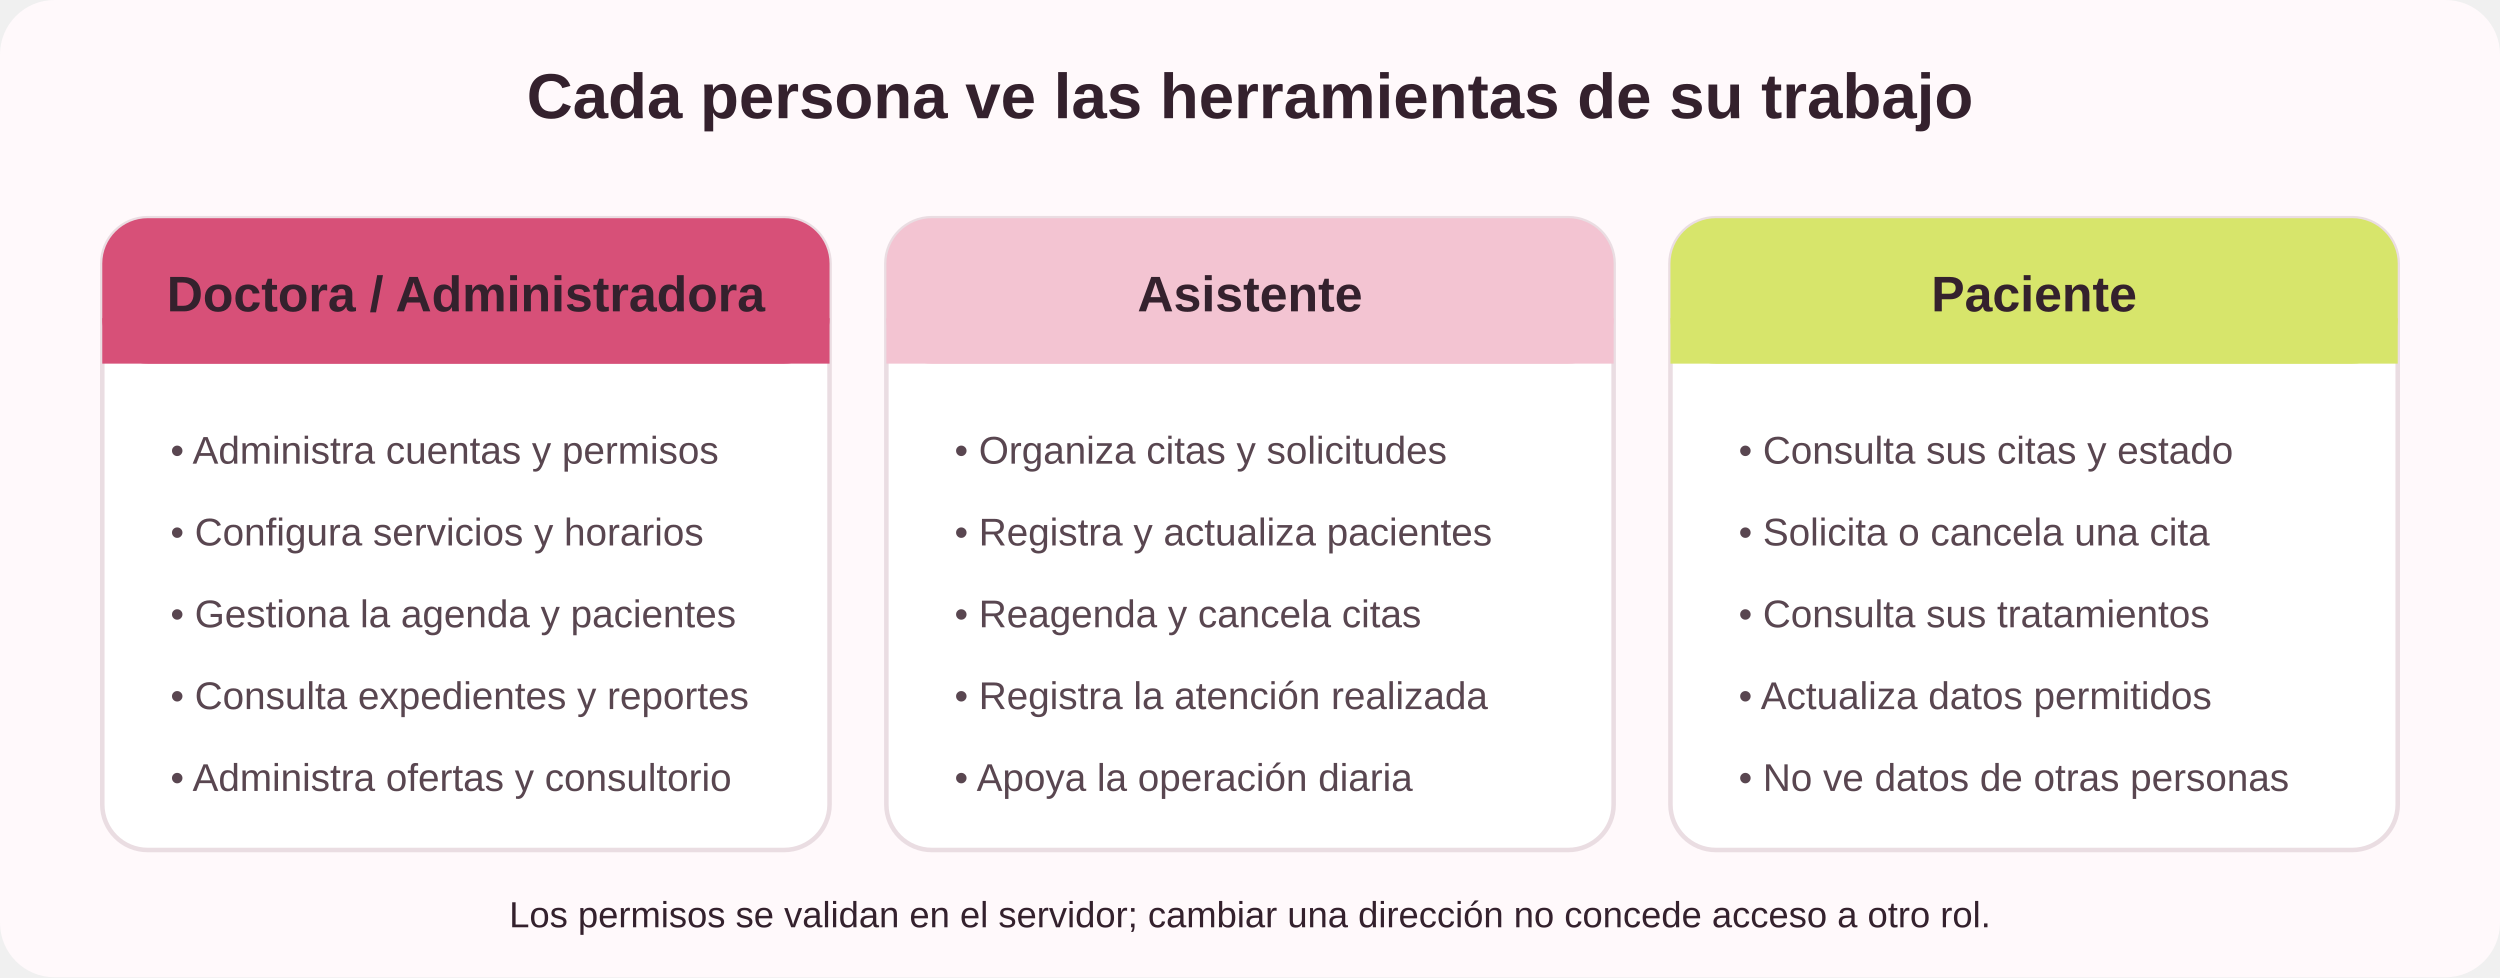
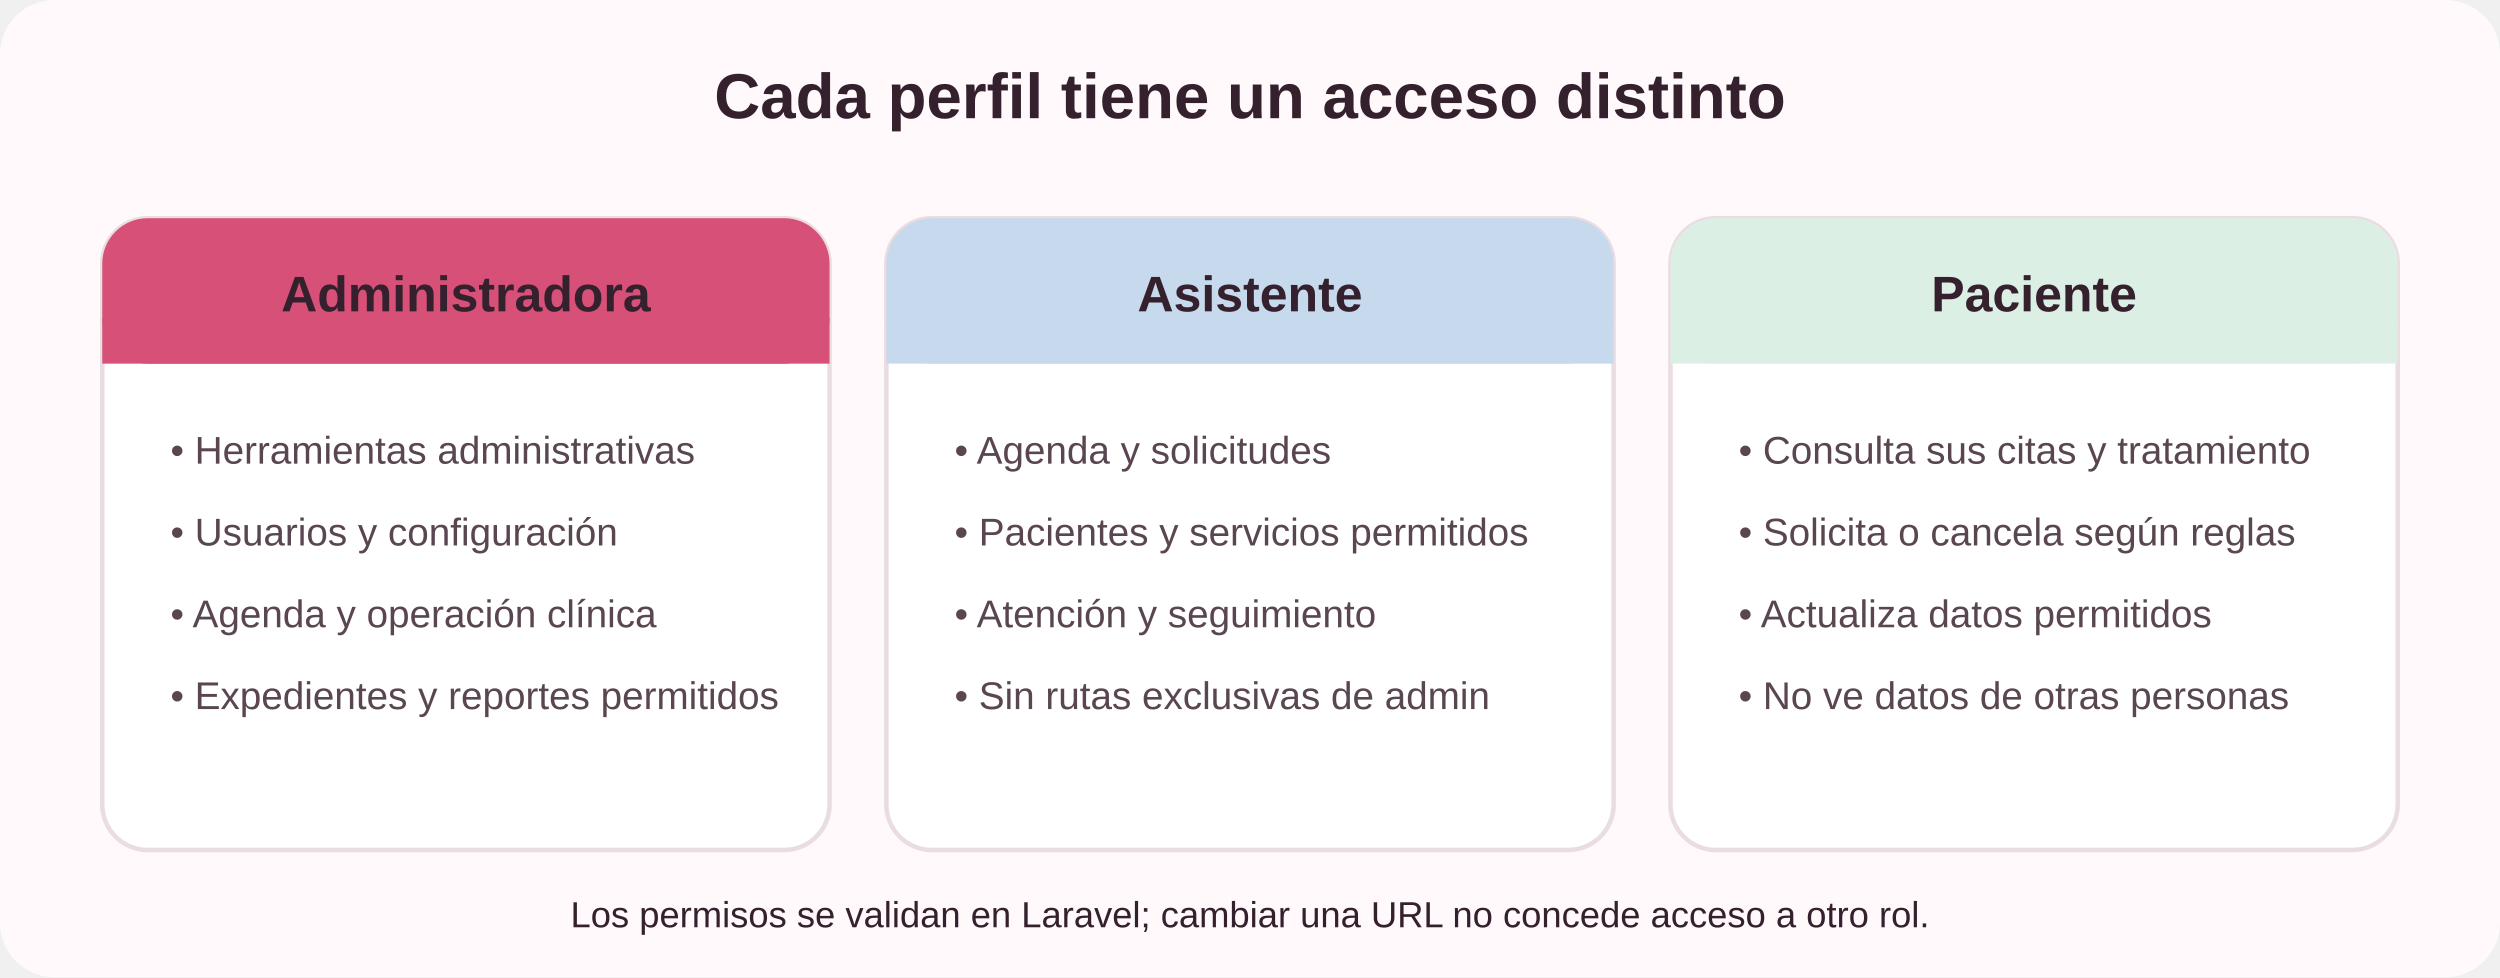
<svg xmlns="http://www.w3.org/2000/svg" width="1100" height="430" viewBox="0 0 1100 430" role="img" aria-labelledby="title description">
  <defs>
    <style>
      text{font-family:Arial,sans-serif;fill:#34212d}
      .title{font-size:28px;font-weight:700}
      .role{font-size:22px;font-weight:700}
      .body{font-size:17px;fill:#594650}
      .card{stroke:#eadde2;stroke-width:2}
    </style>
  </defs>
  <rect width="1100" height="430" rx="24" fill="#fff9fb" />
-   <text x="550" y="52" text-anchor="middle" class="title">Cada persona ve las herramientas de su trabajo</text>
+   <text x="550" y="52" text-anchor="middle" class="title">Cada perfil tiene un acceso distinto</text>
  <rect x="45" y="96" width="320" height="278" rx="20" fill="#fff" class="card" />
  <rect x="45" y="96" width="320" height="64" rx="20" fill="#d75078" />
  <path d="M45 140h320v20H45z" fill="#d75078" />
-   <text x="205" y="137" text-anchor="middle" class="role" fill="#fff">Doctora / Administradora</text>
-   <text x="75" y="204" class="body">• Administra cuentas y permisos</text>
-   <text x="75" y="240" class="body">• Configura servicios y horarios</text>
-   <text x="75" y="276" class="body">• Gestiona la agenda y pacientes</text>
-   <text x="75" y="312" class="body">• Consulta expedientes y reportes</text>
-   <text x="75" y="348" class="body">• Administra ofertas y consultorio</text>
+   <text x="205" y="137" text-anchor="middle" class="role" fill="#fff">Administradora</text>
+   <text x="75" y="204" class="body">• Herramientas administrativas</text>
+   <text x="75" y="240" class="body">• Usuarios y configuración</text>
+   <text x="75" y="276" class="body">• Agenda y operación clínica</text>
+   <text x="75" y="312" class="body">• Expedientes y reportes permitidos</text>
  <rect x="390" y="96" width="320" height="278" rx="20" fill="#fff" class="card" />
-   <rect x="390" y="96" width="320" height="64" rx="20" fill="#f3c4d2" />
-   <path d="M390 140h320v20H390z" fill="#f3c4d2" />
+   <rect x="390" y="96" width="320" height="64" rx="20" fill="#c6d9ed" />
+   <path d="M390 140h320v20H390z" fill="#c6d9ed" />
  <text x="550" y="137" text-anchor="middle" class="role">Asistente</text>
-   <text x="420" y="204" class="body">• Organiza citas y solicitudes</text>
-   <text x="420" y="240" class="body">• Registra y actualiza pacientes</text>
-   <text x="420" y="276" class="body">• Reagenda y cancela citas</text>
-   <text x="420" y="312" class="body">• Registra la atención realizada</text>
-   <text x="420" y="348" class="body">• Apoya la operación diaria</text>
+   <text x="420" y="204" class="body">• Agenda y solicitudes</text>
+   <text x="420" y="240" class="body">• Pacientes y servicios permitidos</text>
+   <text x="420" y="276" class="body">• Atención y seguimiento</text>
+   <text x="420" y="312" class="body">• Sin rutas exclusivas de admin</text>
  <rect x="735" y="96" width="320" height="278" rx="20" fill="#fff" class="card" />
-   <rect x="735" y="96" width="320" height="64" rx="20" fill="#d7e56b" />
-   <path d="M735 140h320v20H735z" fill="#d7e56b" />
+   <rect x="735" y="96" width="320" height="64" rx="20" fill="#dcefe5" />
+   <path d="M735 140h320v20H735z" fill="#dcefe5" />
  <text x="895" y="137" text-anchor="middle" class="role">Paciente</text>
-   <text x="765" y="204" class="body">• Consulta sus citas y estado</text>
-   <text x="765" y="240" class="body">• Solicita o cancela una cita</text>
-   <text x="765" y="276" class="body">• Consulta sus tratamientos</text>
-   <text x="765" y="312" class="body">• Actualiza datos permitidos</text>
-   <text x="765" y="348" class="body">• No ve datos de otras personas</text>
-   <text x="550" y="408" text-anchor="middle" font-family="Arial,sans-serif" font-size="16" fill="#68545f">Los permisos se validan en el servidor; cambiar una dirección no concede acceso a otro rol.</text>
+   <text x="765" y="204" class="body">• Consulta sus citas y tratamiento</text>
+   <text x="765" y="240" class="body">• Solicita o cancela según reglas</text>
+   <text x="765" y="276" class="body">• Actualiza datos permitidos</text>
+   <text x="765" y="312" class="body">• No ve datos de otras personas</text>
+   <text x="550" y="408" text-anchor="middle" font-family="Arial,sans-serif" font-size="16" fill="#68545f">Los permisos se validan en Laravel; cambiar una URL no concede acceso a otro rol.</text>
</svg>
